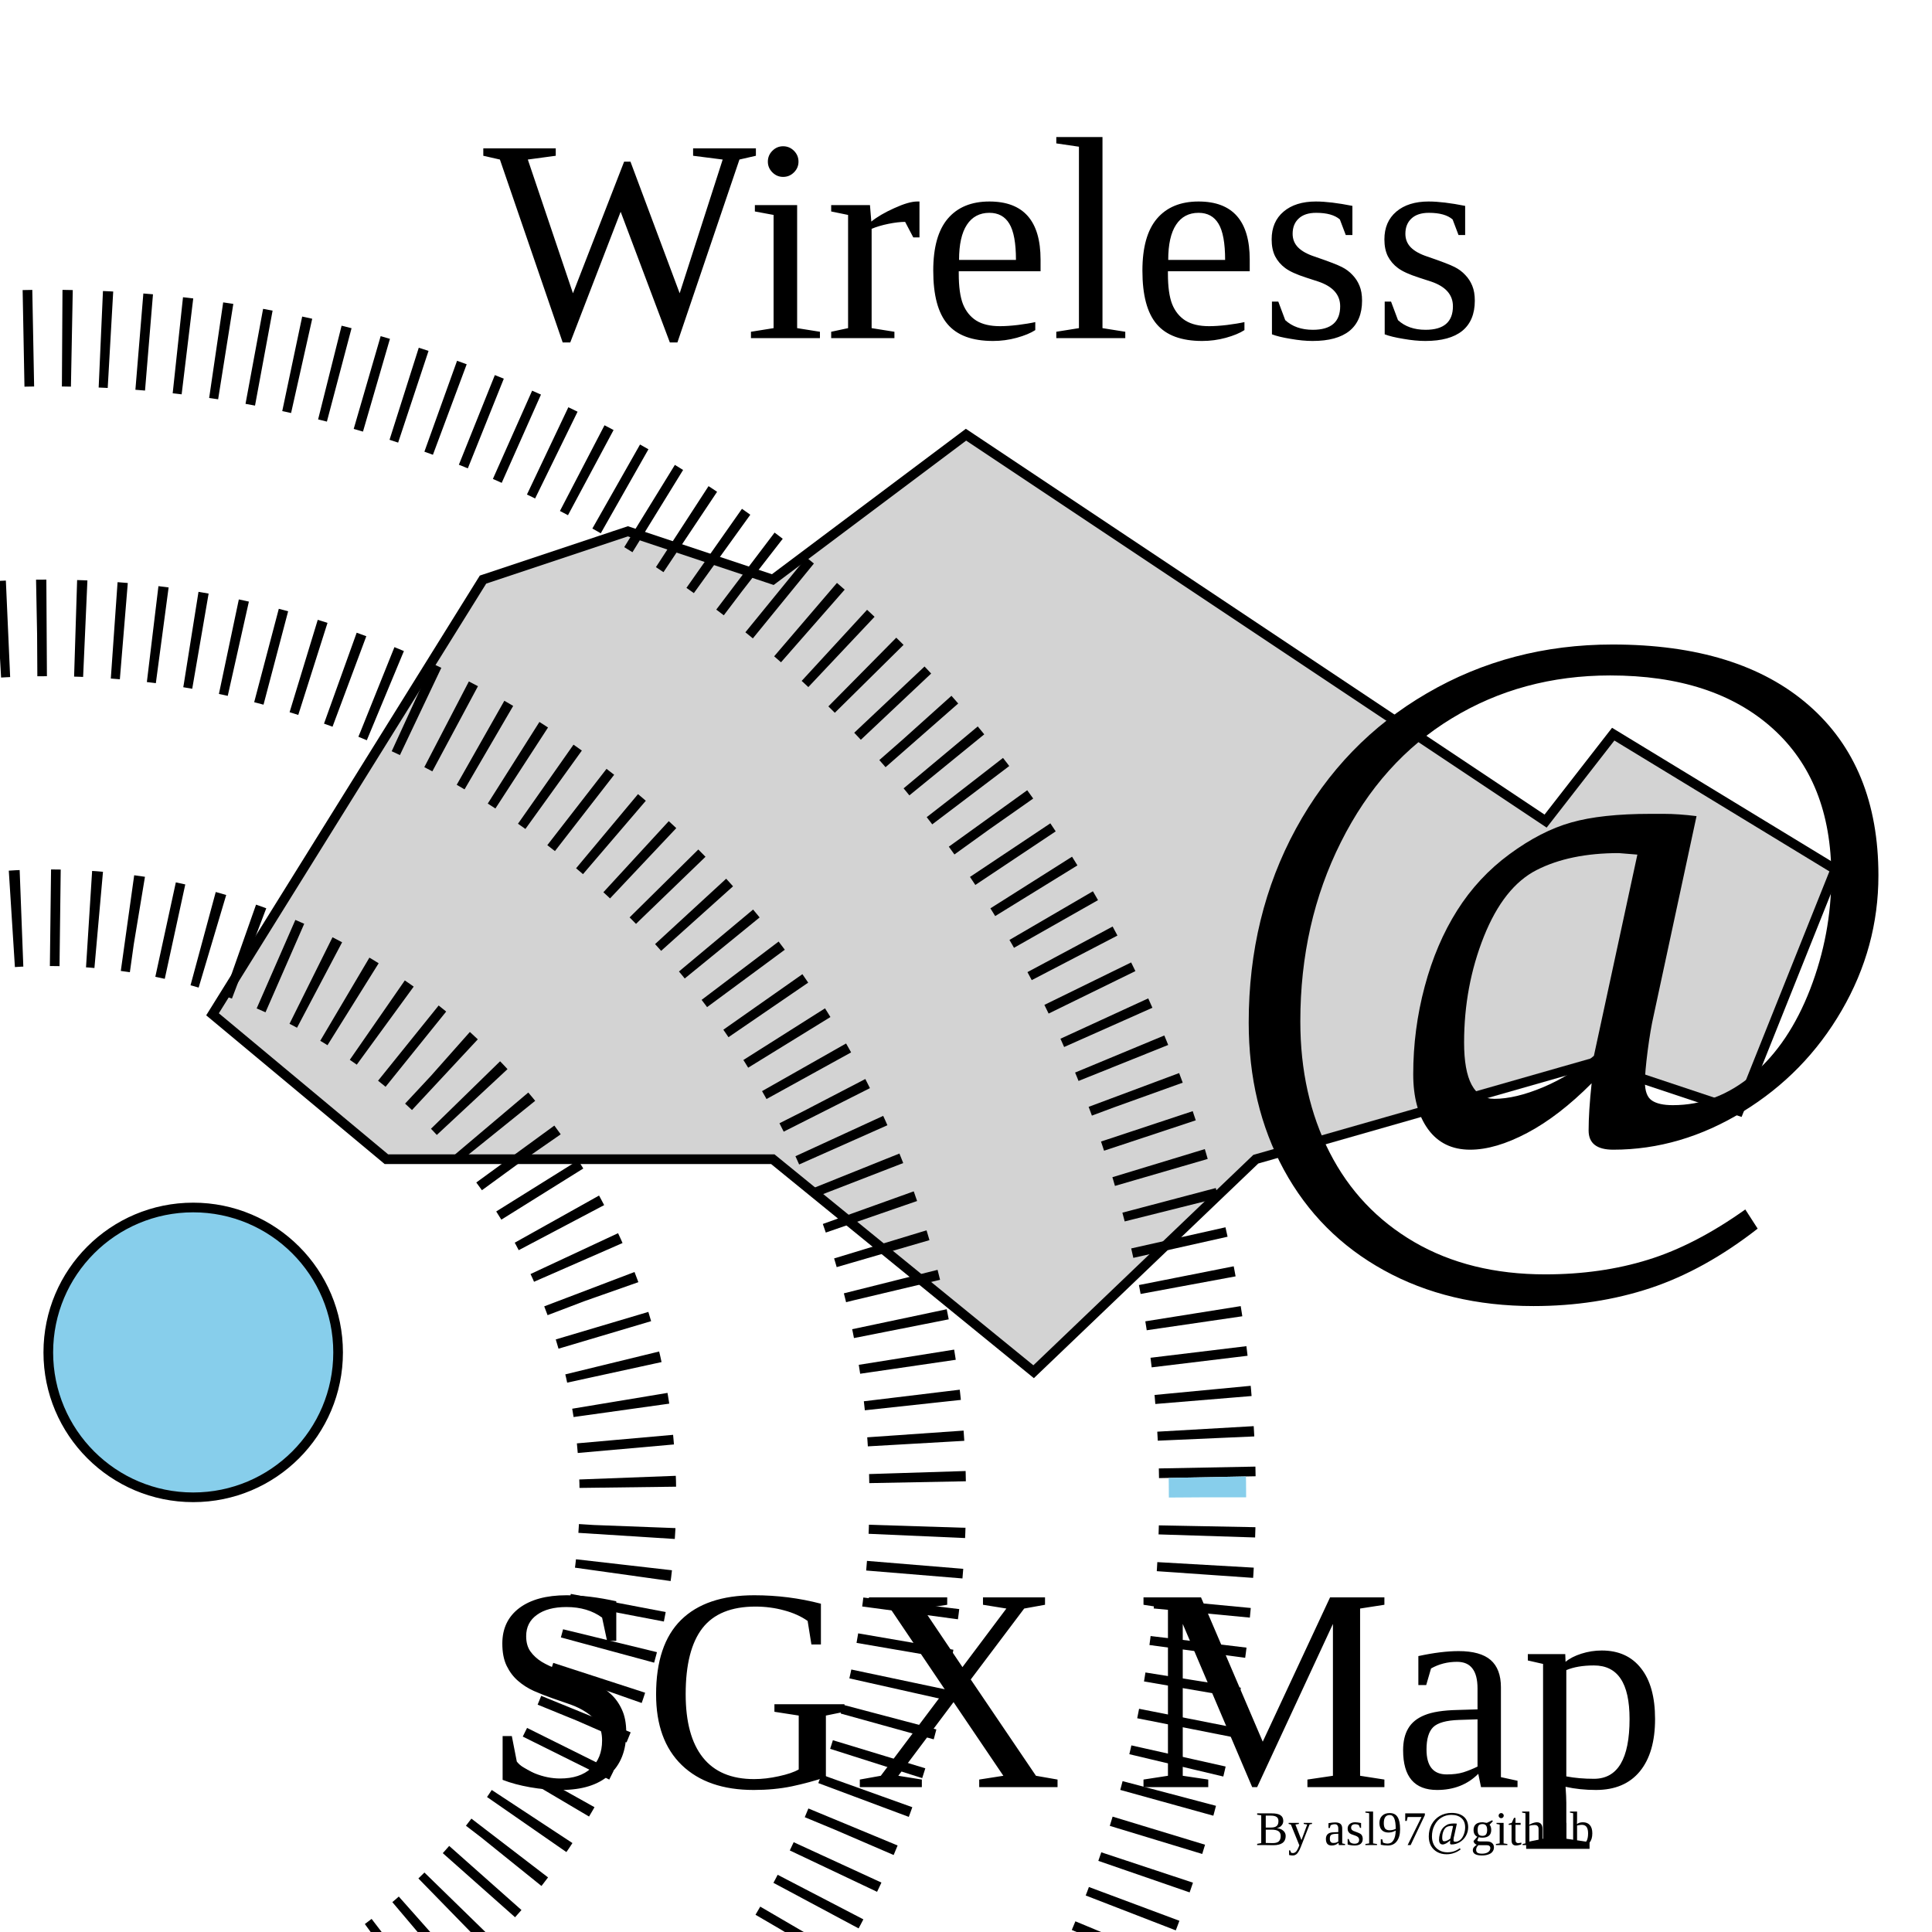
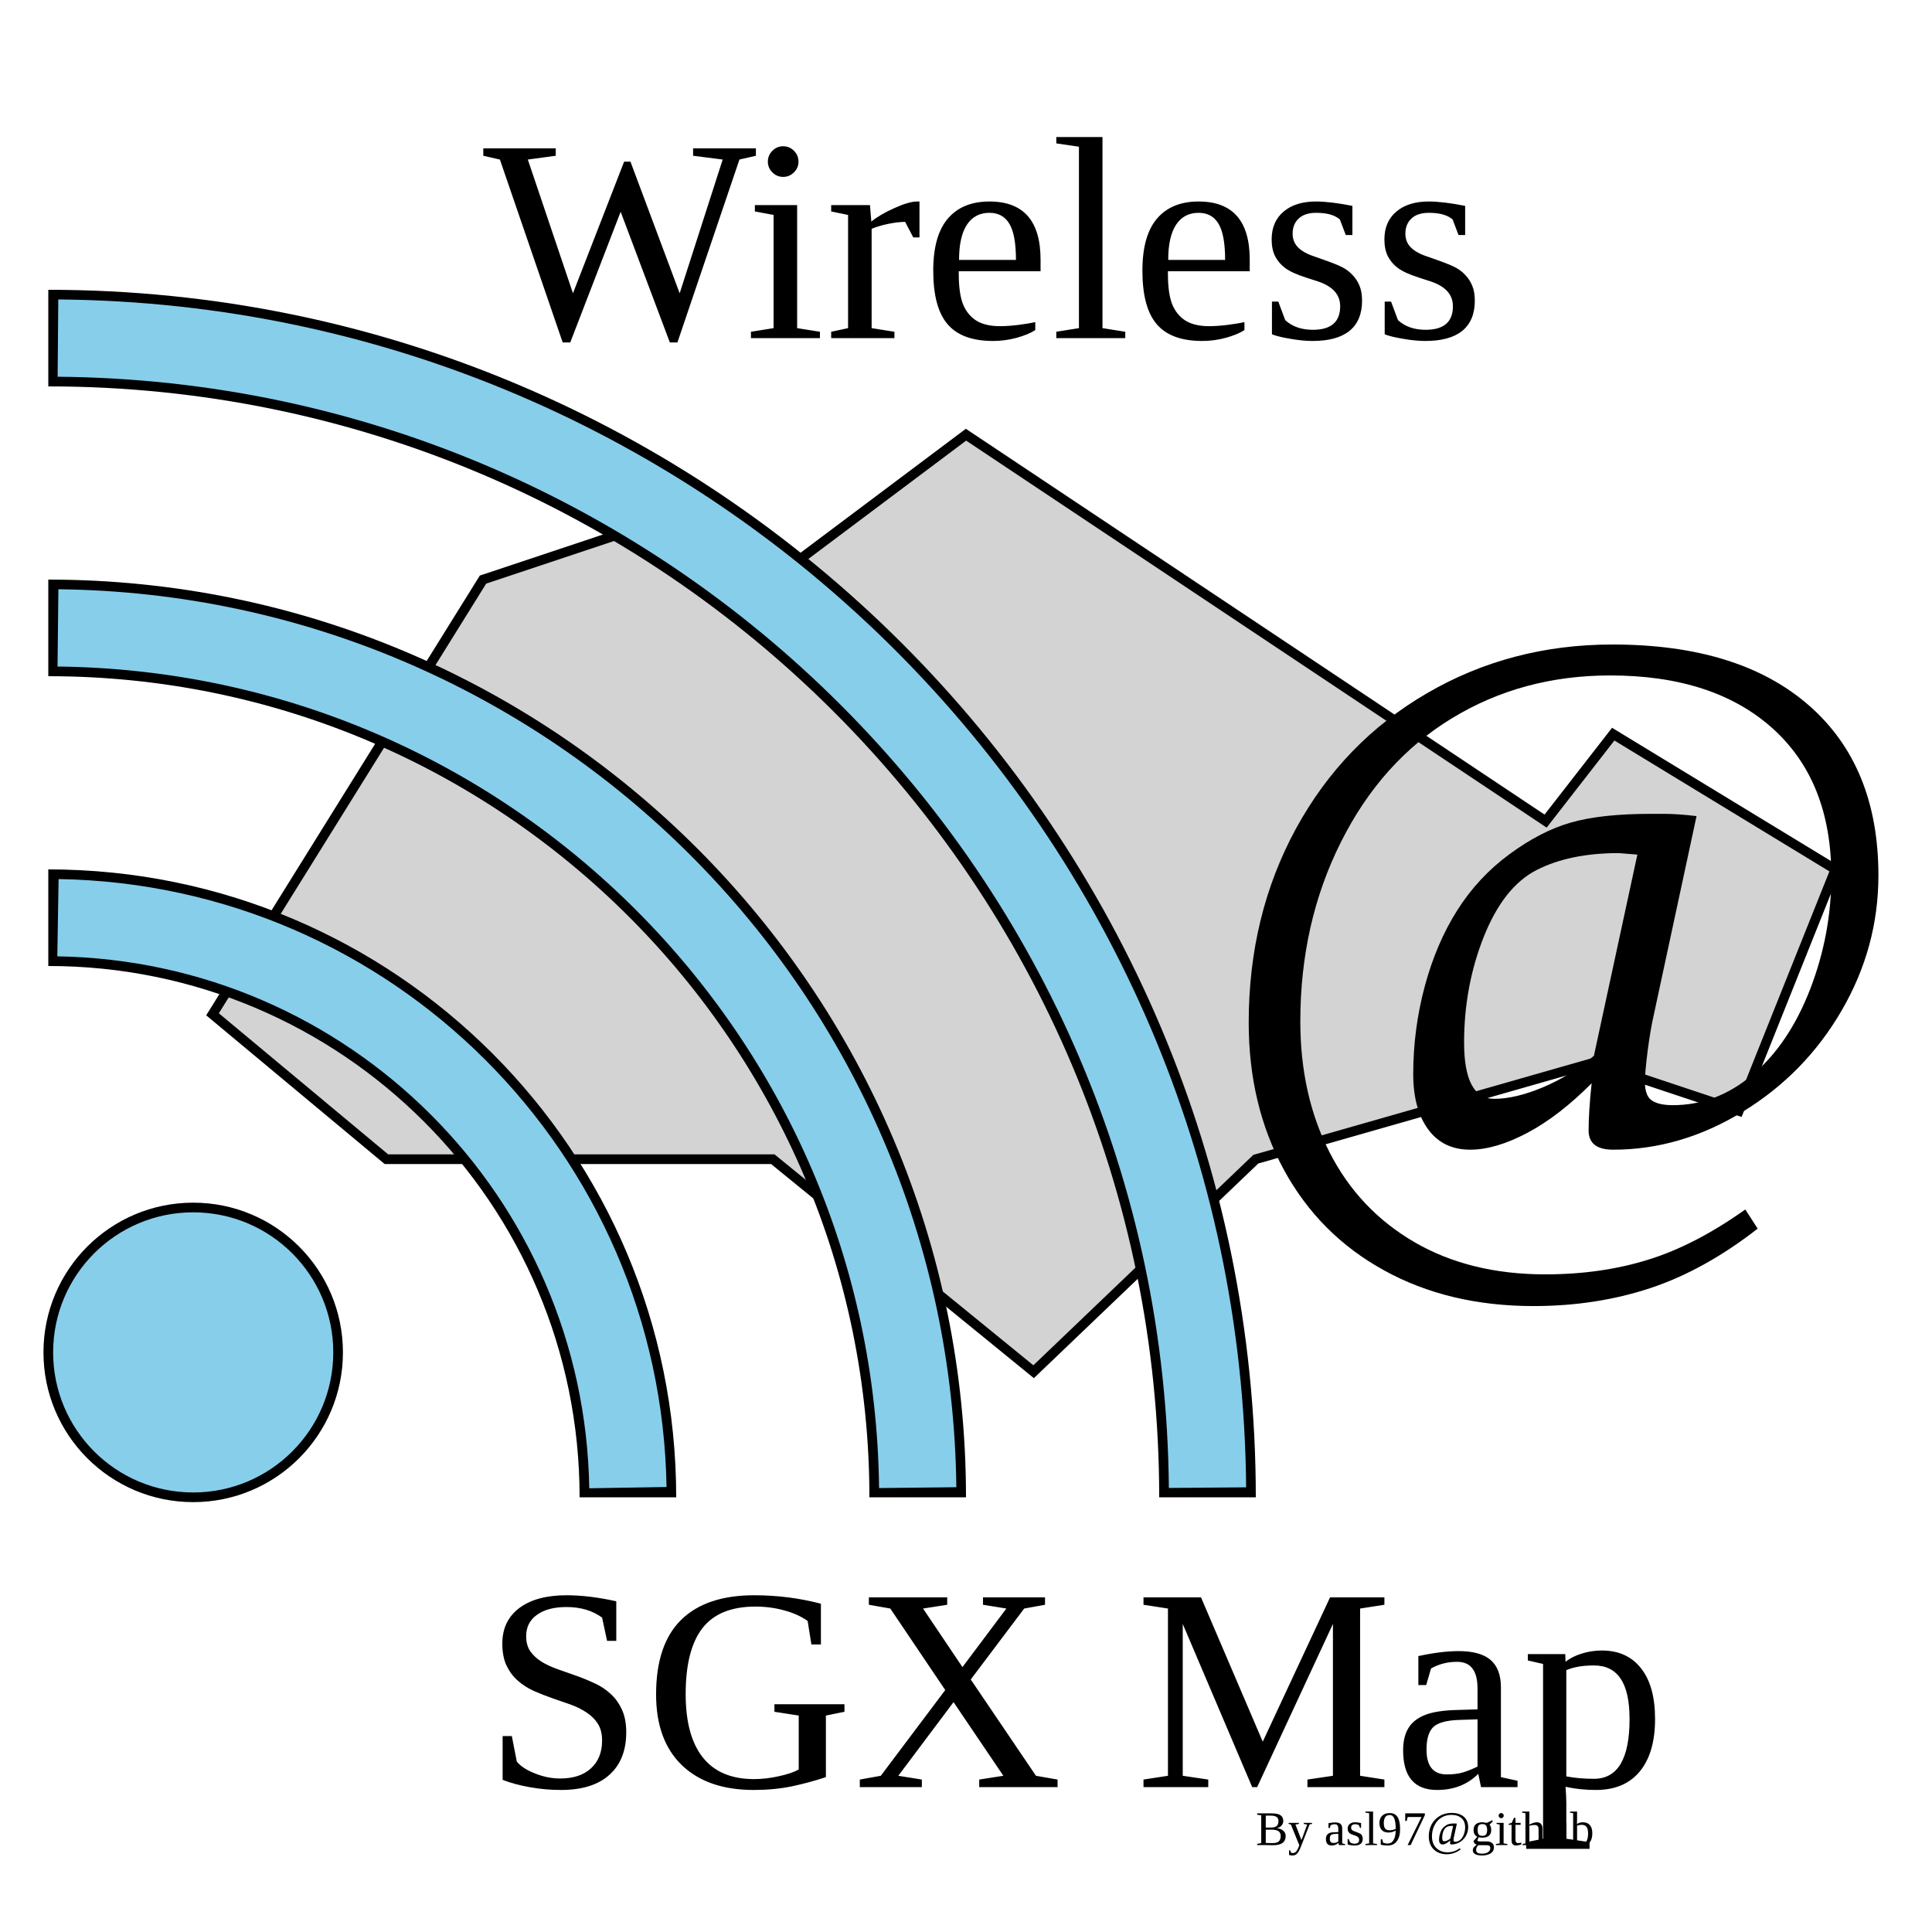
<svg xmlns="http://www.w3.org/2000/svg" width="200" height="200">
  <path d="M22,105L50,60L65,55L80,60L100,45L160,85L167,76L190,90L180,115L165,110L130,120L107,142L80,120L40,120z" fill="lightgrey" stroke="black" />
  <circle stroke="black" fill="skyblue" r="15" cx="20" cy="140" />
-   <g fill="none" stroke-width="10px" stroke="black" stroke-dashoffset="1" stroke-dasharray="1 3">
-     <circle r="60" cx="5" cy="155" pathLength="4" />
-     <circle r="90" cx="5" cy="155" pathLength="4" />
-     <circle r="120" cx="5" cy="155" pathLength="4" />
-   </g>
-   <g fill="none" stroke-width="8px" stroke="skyblue" stroke-dashoffset="248" stroke-dasharray="246 754">
-     <circle r="60" cx="5" cy="155" pathLength="1000" />
-     <circle r="90" cx="5" cy="155" pathLength="1000" />
-     <circle r="120" cx="5" cy="155" pathLength="1000" />
-   </g>
+   <path d="M 5 95 A 60 60 0 0 1 65 155 M 5 65 A 90 90 0 0 1 95 155 M 5 35 A 120 120 0 0 1 125 155" fill="none" stroke-width="10px" stroke="black" />
+   <path d="M 6 95 A 60 60 0 0 1 65 154 M 6 65 A 90 90 0 0 1 95 154 M 6 35 A 120 120 0 0 1 125 154" fill="none" stroke-width="8px" stroke="skyblue" />
  <text font-size="30px" x="50" y="35" textLength="140" lengthAdjust="spacingAndGlyphs">Wireless</text>
  <text font-size="80px" x="125" y="120">@</text>
  <text font-size="30px" x="50" y="185" textLength="140" lengthAdjust="spacingAndGlyphs">SGX Map</text>
  <text font-size="5px" x="130" y="191">By asl97@github</text>
</svg>
